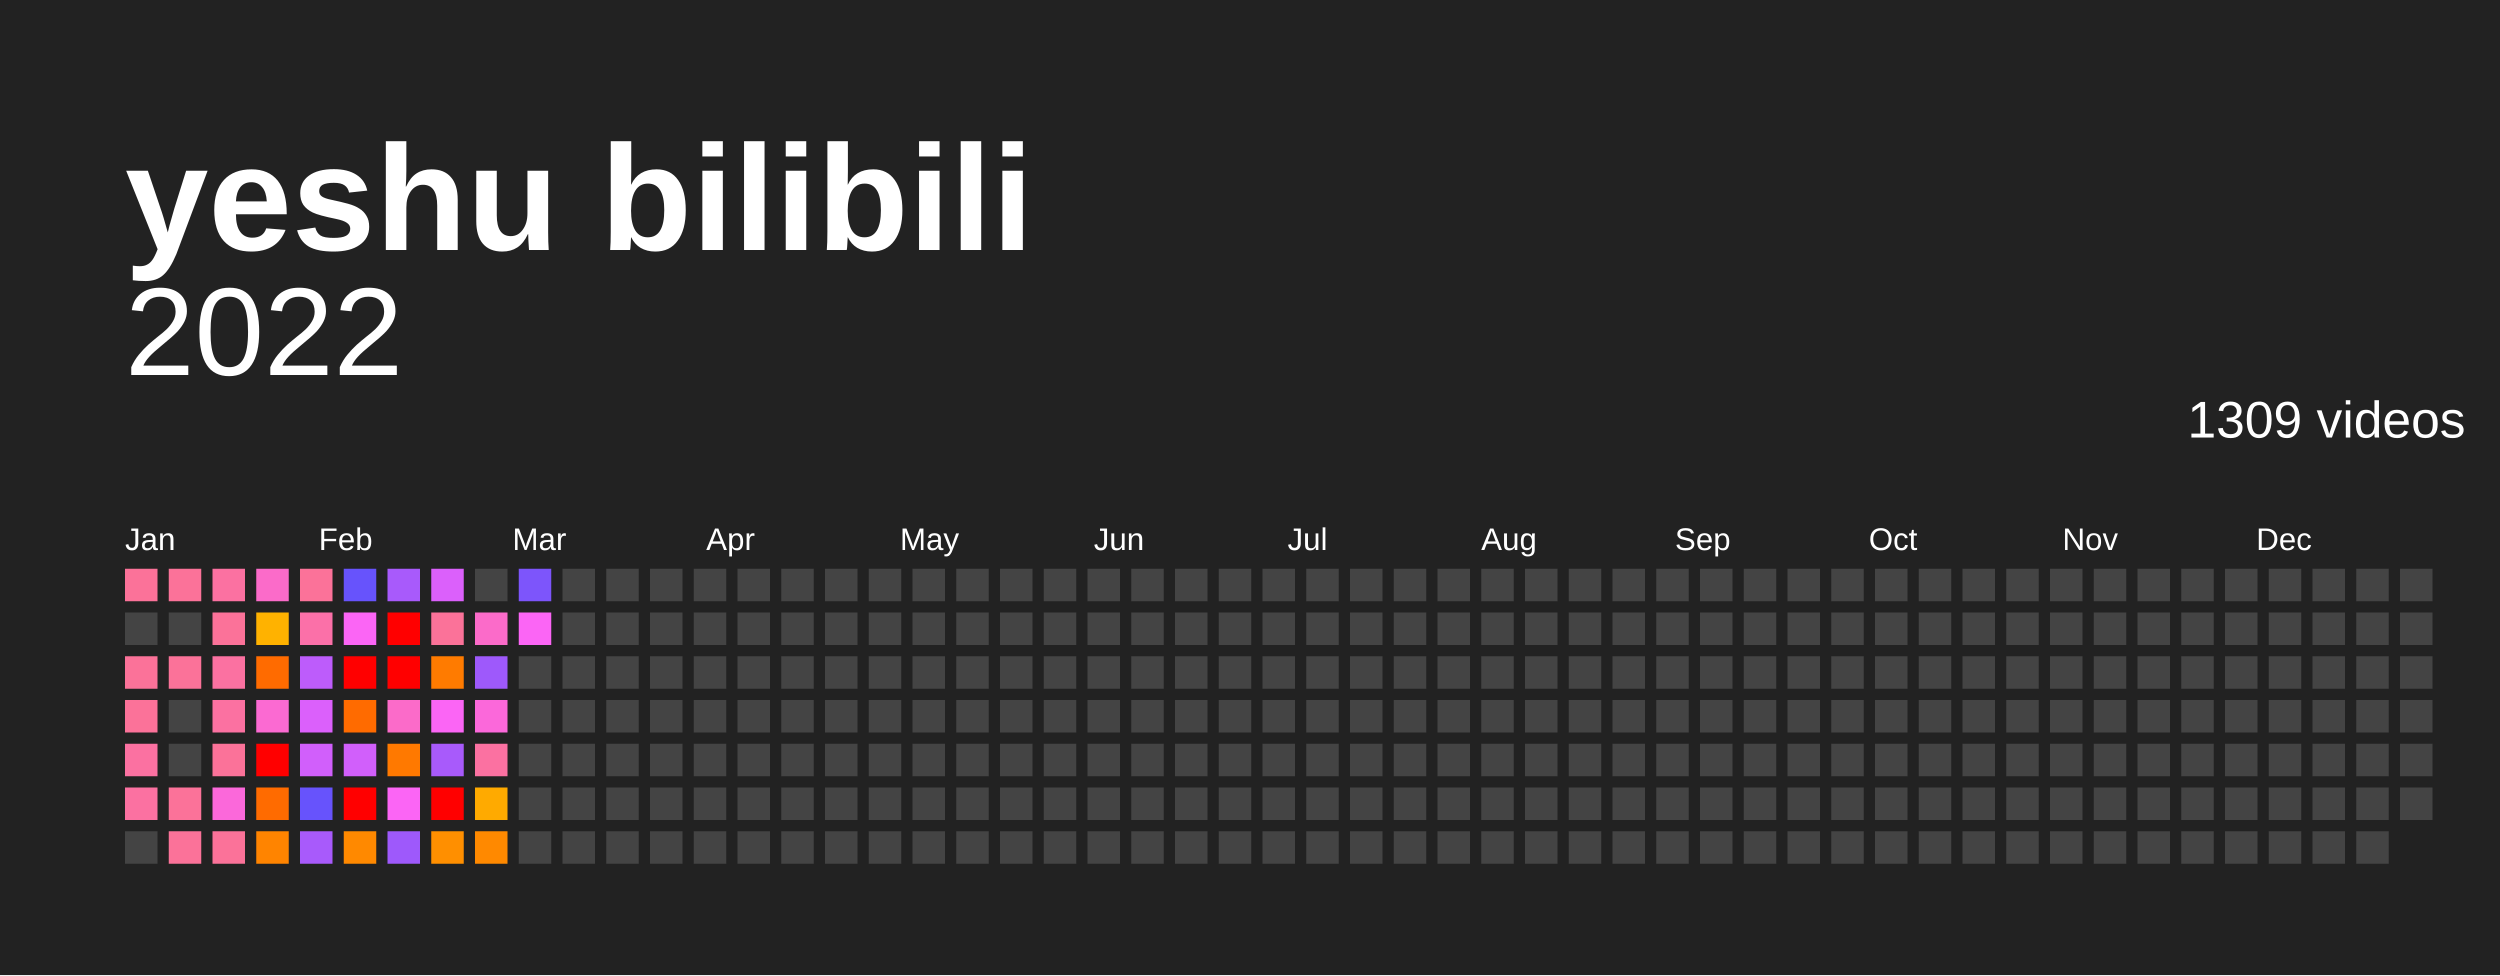
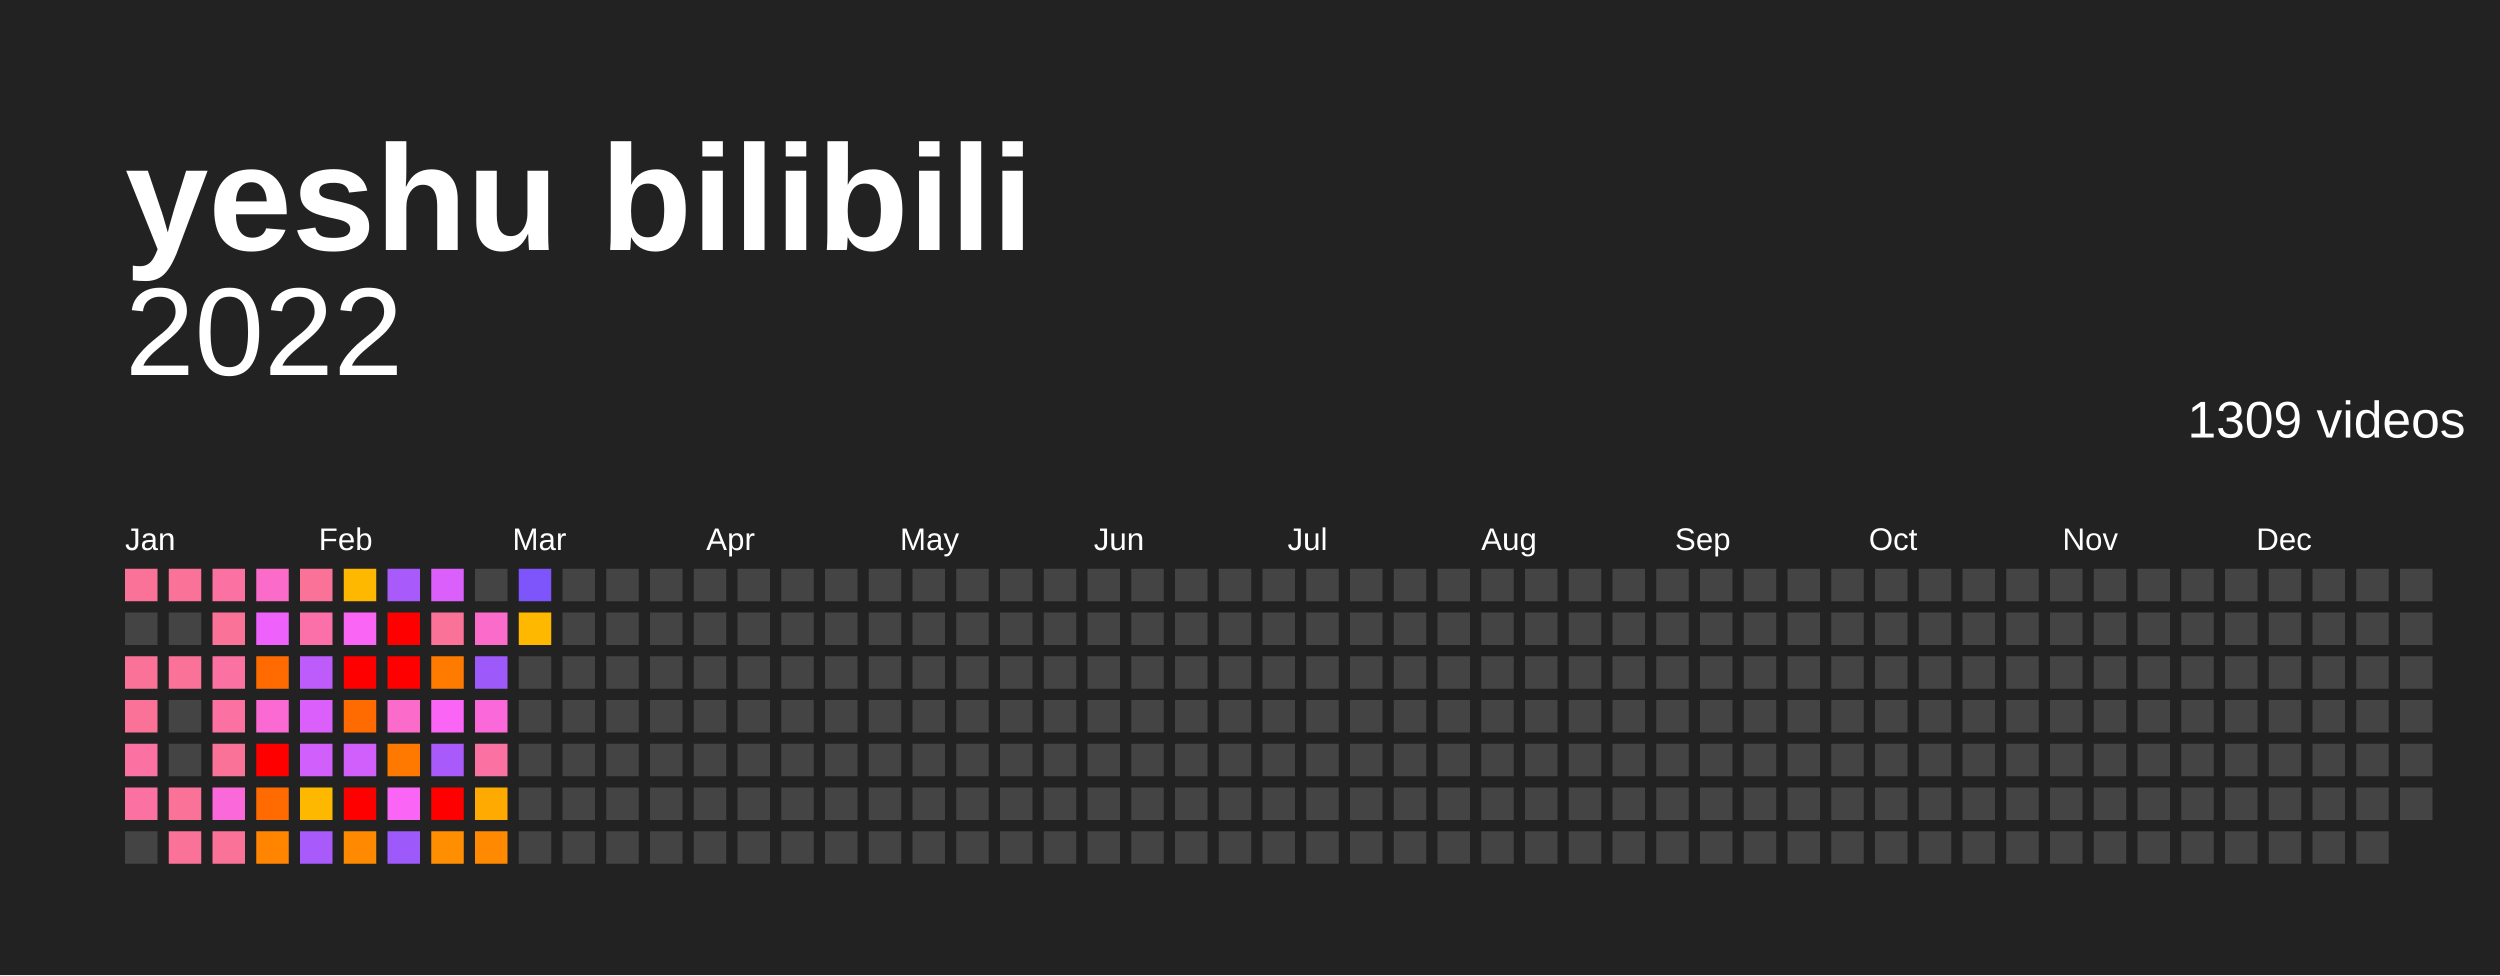
<svg xmlns="http://www.w3.org/2000/svg" baseProfile="full" height="78mm" version="1.1" viewBox="0,0,200,78" width="200mm">
  <defs />
  <rect fill="#222222" height="78" width="200" x="0" y="0" />
  <text fill="#FFFFFF" style="font-size:12px; font-family:Arial; font-weight:bold;" x="10" y="20">yeshu bilibili</text>
  <text alignment-baseline="hanging" fill="#FFFFFF" style="font-size:10.0px; font-family:Arial;" x="10" y="30">2022</text>
  <text alignment-baseline="hanging" fill="#FFFFFF" style="font-size:4.125px; font-family:Arial;" x="175" y="35">1309 videos</text>
  <text fill="#FFFFFF" style="font-size:2.5px; font-family:Arial" x="10.0" y="44">Jan</text>
  <text fill="#FFFFFF" style="font-size:2.5px; font-family:Arial" x="25.5" y="44">Feb</text>
  <text fill="#FFFFFF" style="font-size:2.5px; font-family:Arial" x="41.0" y="44">Mar</text>
  <text fill="#FFFFFF" style="font-size:2.5px; font-family:Arial" x="56.5" y="44">Apr</text>
  <text fill="#FFFFFF" style="font-size:2.5px; font-family:Arial" x="72.0" y="44">May</text>
  <text fill="#FFFFFF" style="font-size:2.5px; font-family:Arial" x="87.5" y="44">Jun</text>
  <text fill="#FFFFFF" style="font-size:2.5px; font-family:Arial" x="103.0" y="44">Jul</text>
  <text fill="#FFFFFF" style="font-size:2.5px; font-family:Arial" x="118.5" y="44">Aug</text>
  <text fill="#FFFFFF" style="font-size:2.5px; font-family:Arial" x="134.0" y="44">Sep</text>
  <text fill="#FFFFFF" style="font-size:2.5px; font-family:Arial" x="149.5" y="44">Oct</text>
  <text fill="#FFFFFF" style="font-size:2.5px; font-family:Arial" x="165.0" y="44">Nov</text>
  <text fill="#FFFFFF" style="font-size:2.5px; font-family:Arial" x="180.5" y="44">Dec</text>
  <rect fill="#fb7299" height="2.6" width="2.6" x="10.0" y="45.5" />
  <rect fill="#444444" height="2.6" width="2.6" x="10.0" y="49.0" />
  <rect fill="#fb7299" height="2.6" width="2.6" x="10.0" y="52.5" />
  <rect fill="#fb7299" height="2.6" width="2.6" x="10.0" y="56.0" />
  <rect fill="#fb71a1" height="2.6" width="2.6" x="10.0" y="59.5" />
  <rect fill="#fb71a1" height="2.6" width="2.6" x="10.0" y="63.0" />
  <rect fill="#444444" height="2.6" width="2.6" x="10.0" y="66.5" />
  <rect fill="#fb7299" height="2.6" width="2.6" x="13.5" y="45.5" />
  <rect fill="#444444" height="2.6" width="2.6" x="13.5" y="49.0" />
  <rect fill="#fb7299" height="2.6" width="2.6" x="13.5" y="52.5" />
  <rect fill="#444444" height="2.6" width="2.6" x="13.5" y="56.0" />
  <rect fill="#444444" height="2.6" width="2.6" x="13.5" y="59.5" />
  <rect fill="#fb7299" height="2.6" width="2.6" x="13.5" y="63.0" />
  <rect fill="#fb7299" height="2.6" width="2.6" x="13.5" y="66.5" />
  <rect fill="#fb71a1" height="2.6" width="2.6" x="17.0" y="45.5" />
  <rect fill="#fb7299" height="2.6" width="2.6" x="17.0" y="49.0" />
  <rect fill="#fb71a1" height="2.6" width="2.6" x="17.0" y="52.5" />
  <rect fill="#fb71a1" height="2.6" width="2.6" x="17.0" y="56.0" />
  <rect fill="#fb7299" height="2.6" width="2.6" x="17.0" y="59.5" />
  <rect fill="#fb68da" height="2.6" width="2.6" x="17.0" y="63.0" />
  <rect fill="#fb7299" height="2.6" width="2.6" x="17.0" y="66.5" />
  <rect fill="#fb6bc9" height="2.6" width="2.6" x="20.5" y="45.5" />
-   <rect fill="#ffb200" height="2.6" width="2.6" x="20.5" y="49.0" />
+   <rect fill="#ee62fb" height="2.6" width="2.6" x="20.5" y="49.0" />
  <rect fill="#ff6b00" height="2.6" width="2.6" x="20.5" y="52.5" />
  <rect fill="#fb6ad2" height="2.6" width="2.6" x="20.5" y="56.0" />
  <rect fill="red" height="2.6" width="2.6" x="20.5" y="59.5" />
  <rect fill="#ff6b00" height="2.6" width="2.6" x="20.5" y="63.0" />
  <rect fill="#ff8400" height="2.6" width="2.6" x="20.5" y="66.5" />
  <rect fill="#fb7299" height="2.6" width="2.6" x="24.0" y="45.5" />
  <rect fill="#fb70a8" height="2.6" width="2.6" x="24.0" y="49.0" />
  <rect fill="#bd5cfb" height="2.6" width="2.6" x="24.0" y="52.5" />
  <rect fill="#db60fb" height="2.6" width="2.6" x="24.0" y="56.0" />
  <rect fill="#d15ffb" height="2.6" width="2.6" x="24.0" y="59.5" />
-   <rect fill="#6753fc" height="2.6" width="2.6" x="24.0" y="63.0" />
+   <rect fill="#ffb800" height="2.6" width="2.6" x="24.0" y="63.0" />
  <rect fill="#a85afb" height="2.6" width="2.6" x="24.0" y="66.5" />
-   <rect fill="#6753fc" height="2.6" width="2.6" x="27.5" y="45.5" />
+   <rect fill="#ffb800" height="2.6" width="2.6" x="27.5" y="45.5" />
  <rect fill="#fb65f5" height="2.6" width="2.6" x="27.5" y="49.0" />
  <rect fill="red" height="2.6" width="2.6" x="27.5" y="52.5" />
  <rect fill="#ff6b00" height="2.6" width="2.6" x="27.5" y="56.0" />
  <rect fill="#d15ffb" height="2.6" width="2.6" x="27.5" y="59.5" />
  <rect fill="red" height="2.6" width="2.6" x="27.5" y="63.0" />
  <rect fill="#ff8900" height="2.6" width="2.6" x="27.5" y="66.5" />
  <rect fill="#a85afb" height="2.6" width="2.6" x="31.0" y="45.5" />
  <rect fill="red" height="2.6" width="2.6" x="31.0" y="49.0" />
  <rect fill="red" height="2.6" width="2.6" x="31.0" y="52.5" />
  <rect fill="#fb6bc9" height="2.6" width="2.6" x="31.0" y="56.0" />
  <rect fill="#ff7900" height="2.6" width="2.6" x="31.0" y="59.5" />
  <rect fill="#fb65f5" height="2.6" width="2.6" x="31.0" y="63.0" />
  <rect fill="#9e59fb" height="2.6" width="2.6" x="31.0" y="66.5" />
  <rect fill="#db60fb" height="2.6" width="2.6" x="34.5" y="45.5" />
  <rect fill="#fb7299" height="2.6" width="2.6" x="34.5" y="49.0" />
  <rect fill="#ff7b00" height="2.6" width="2.6" x="34.5" y="52.5" />
  <rect fill="#fb65f5" height="2.6" width="2.6" x="34.5" y="56.0" />
  <rect fill="#a85afb" height="2.6" width="2.6" x="34.5" y="59.5" />
  <rect fill="red" height="2.6" width="2.6" x="34.5" y="63.0" />
  <rect fill="#ff8f00" height="2.6" width="2.6" x="34.5" y="66.5" />
  <rect fill="#444444" height="2.6" width="2.6" x="38.0" y="45.5" />
  <rect fill="#fb6bc9" height="2.6" width="2.6" x="38.0" y="49.0" />
  <rect fill="#9e59fb" height="2.6" width="2.6" x="38.0" y="52.5" />
  <rect fill="#fb68da" height="2.6" width="2.6" x="38.0" y="56.0" />
  <rect fill="#fb71a1" height="2.6" width="2.6" x="38.0" y="59.5" />
  <rect fill="#ffaa00" height="2.6" width="2.6" x="38.0" y="63.0" />
  <rect fill="#ff8900" height="2.6" width="2.6" x="38.0" y="66.5" />
  <rect fill="#7d55fb" height="2.6" width="2.6" x="41.5" y="45.5" />
-   <rect fill="#fb65f5" height="2.6" width="2.6" x="41.5" y="49.0" />
+   <rect fill="#ffb800" height="2.6" width="2.6" x="41.5" y="49.0" />
  <rect fill="#444444" height="2.6" width="2.6" x="41.5" y="52.5" />
  <rect fill="#444444" height="2.6" width="2.6" x="41.5" y="56.0" />
  <rect fill="#444444" height="2.6" width="2.6" x="41.5" y="59.5" />
  <rect fill="#444444" height="2.6" width="2.6" x="41.5" y="63.0" />
  <rect fill="#444444" height="2.6" width="2.6" x="41.5" y="66.5" />
  <rect fill="#444444" height="2.6" width="2.6" x="45.0" y="45.5" />
  <rect fill="#444444" height="2.6" width="2.6" x="45.0" y="49.0" />
  <rect fill="#444444" height="2.6" width="2.6" x="45.0" y="52.5" />
  <rect fill="#444444" height="2.6" width="2.6" x="45.0" y="56.0" />
  <rect fill="#444444" height="2.6" width="2.6" x="45.0" y="59.5" />
  <rect fill="#444444" height="2.6" width="2.6" x="45.0" y="63.0" />
  <rect fill="#444444" height="2.6" width="2.6" x="45.0" y="66.5" />
  <rect fill="#444444" height="2.6" width="2.6" x="48.5" y="45.5" />
  <rect fill="#444444" height="2.6" width="2.6" x="48.5" y="49.0" />
  <rect fill="#444444" height="2.6" width="2.6" x="48.5" y="52.5" />
  <rect fill="#444444" height="2.6" width="2.6" x="48.5" y="56.0" />
  <rect fill="#444444" height="2.6" width="2.6" x="48.5" y="59.5" />
  <rect fill="#444444" height="2.6" width="2.6" x="48.5" y="63.0" />
  <rect fill="#444444" height="2.6" width="2.6" x="48.5" y="66.5" />
  <rect fill="#444444" height="2.6" width="2.6" x="52.0" y="45.5" />
  <rect fill="#444444" height="2.6" width="2.6" x="52.0" y="49.0" />
  <rect fill="#444444" height="2.6" width="2.6" x="52.0" y="52.5" />
  <rect fill="#444444" height="2.6" width="2.6" x="52.0" y="56.0" />
  <rect fill="#444444" height="2.6" width="2.6" x="52.0" y="59.5" />
  <rect fill="#444444" height="2.6" width="2.6" x="52.0" y="63.0" />
  <rect fill="#444444" height="2.6" width="2.6" x="52.0" y="66.5" />
  <rect fill="#444444" height="2.6" width="2.6" x="55.5" y="45.5" />
  <rect fill="#444444" height="2.6" width="2.6" x="55.5" y="49.0" />
  <rect fill="#444444" height="2.6" width="2.6" x="55.5" y="52.5" />
  <rect fill="#444444" height="2.6" width="2.6" x="55.5" y="56.0" />
  <rect fill="#444444" height="2.6" width="2.6" x="55.5" y="59.5" />
  <rect fill="#444444" height="2.6" width="2.6" x="55.5" y="63.0" />
  <rect fill="#444444" height="2.6" width="2.6" x="55.5" y="66.5" />
  <rect fill="#444444" height="2.6" width="2.6" x="59.0" y="45.5" />
  <rect fill="#444444" height="2.6" width="2.6" x="59.0" y="49.0" />
  <rect fill="#444444" height="2.6" width="2.6" x="59.0" y="52.5" />
  <rect fill="#444444" height="2.6" width="2.6" x="59.0" y="56.0" />
  <rect fill="#444444" height="2.6" width="2.6" x="59.0" y="59.5" />
  <rect fill="#444444" height="2.6" width="2.6" x="59.0" y="63.0" />
  <rect fill="#444444" height="2.6" width="2.6" x="59.0" y="66.5" />
  <rect fill="#444444" height="2.6" width="2.6" x="62.5" y="45.5" />
  <rect fill="#444444" height="2.6" width="2.6" x="62.5" y="49.0" />
  <rect fill="#444444" height="2.6" width="2.6" x="62.5" y="52.5" />
  <rect fill="#444444" height="2.6" width="2.6" x="62.5" y="56.0" />
  <rect fill="#444444" height="2.6" width="2.6" x="62.5" y="59.5" />
  <rect fill="#444444" height="2.6" width="2.6" x="62.5" y="63.0" />
  <rect fill="#444444" height="2.6" width="2.6" x="62.5" y="66.5" />
  <rect fill="#444444" height="2.6" width="2.6" x="66.0" y="45.5" />
  <rect fill="#444444" height="2.6" width="2.6" x="66.0" y="49.0" />
  <rect fill="#444444" height="2.6" width="2.6" x="66.0" y="52.5" />
  <rect fill="#444444" height="2.6" width="2.6" x="66.0" y="56.0" />
  <rect fill="#444444" height="2.6" width="2.6" x="66.0" y="59.5" />
  <rect fill="#444444" height="2.6" width="2.6" x="66.0" y="63.0" />
  <rect fill="#444444" height="2.6" width="2.6" x="66.0" y="66.5" />
  <rect fill="#444444" height="2.6" width="2.6" x="69.5" y="45.5" />
  <rect fill="#444444" height="2.6" width="2.6" x="69.5" y="49.0" />
  <rect fill="#444444" height="2.6" width="2.6" x="69.5" y="52.5" />
  <rect fill="#444444" height="2.6" width="2.6" x="69.5" y="56.0" />
  <rect fill="#444444" height="2.6" width="2.6" x="69.5" y="59.5" />
  <rect fill="#444444" height="2.6" width="2.6" x="69.5" y="63.0" />
  <rect fill="#444444" height="2.6" width="2.6" x="69.5" y="66.5" />
  <rect fill="#444444" height="2.6" width="2.6" x="73.0" y="45.5" />
  <rect fill="#444444" height="2.6" width="2.6" x="73.0" y="49.0" />
  <rect fill="#444444" height="2.6" width="2.6" x="73.0" y="52.5" />
  <rect fill="#444444" height="2.6" width="2.6" x="73.0" y="56.0" />
  <rect fill="#444444" height="2.6" width="2.6" x="73.0" y="59.5" />
  <rect fill="#444444" height="2.6" width="2.6" x="73.0" y="63.0" />
  <rect fill="#444444" height="2.6" width="2.6" x="73.0" y="66.5" />
  <rect fill="#444444" height="2.6" width="2.6" x="76.5" y="45.5" />
  <rect fill="#444444" height="2.6" width="2.6" x="76.5" y="49.0" />
  <rect fill="#444444" height="2.6" width="2.6" x="76.5" y="52.5" />
  <rect fill="#444444" height="2.6" width="2.6" x="76.5" y="56.0" />
  <rect fill="#444444" height="2.6" width="2.6" x="76.5" y="59.5" />
  <rect fill="#444444" height="2.6" width="2.6" x="76.5" y="63.0" />
  <rect fill="#444444" height="2.6" width="2.6" x="76.5" y="66.5" />
  <rect fill="#444444" height="2.6" width="2.6" x="80.0" y="45.5" />
  <rect fill="#444444" height="2.6" width="2.6" x="80.0" y="49.0" />
  <rect fill="#444444" height="2.6" width="2.6" x="80.0" y="52.5" />
  <rect fill="#444444" height="2.6" width="2.6" x="80.0" y="56.0" />
  <rect fill="#444444" height="2.6" width="2.6" x="80.0" y="59.5" />
  <rect fill="#444444" height="2.6" width="2.6" x="80.0" y="63.0" />
  <rect fill="#444444" height="2.6" width="2.6" x="80.0" y="66.5" />
  <rect fill="#444444" height="2.6" width="2.6" x="83.5" y="45.5" />
  <rect fill="#444444" height="2.6" width="2.6" x="83.5" y="49.0" />
  <rect fill="#444444" height="2.6" width="2.6" x="83.5" y="52.5" />
  <rect fill="#444444" height="2.6" width="2.6" x="83.5" y="56.0" />
  <rect fill="#444444" height="2.6" width="2.6" x="83.5" y="59.5" />
  <rect fill="#444444" height="2.6" width="2.6" x="83.5" y="63.0" />
  <rect fill="#444444" height="2.6" width="2.6" x="83.5" y="66.5" />
  <rect fill="#444444" height="2.6" width="2.6" x="87.0" y="45.5" />
  <rect fill="#444444" height="2.6" width="2.6" x="87.0" y="49.0" />
  <rect fill="#444444" height="2.6" width="2.6" x="87.0" y="52.5" />
  <rect fill="#444444" height="2.6" width="2.6" x="87.0" y="56.0" />
  <rect fill="#444444" height="2.6" width="2.6" x="87.0" y="59.5" />
  <rect fill="#444444" height="2.6" width="2.6" x="87.0" y="63.0" />
  <rect fill="#444444" height="2.6" width="2.6" x="87.0" y="66.5" />
  <rect fill="#444444" height="2.6" width="2.6" x="90.5" y="45.5" />
  <rect fill="#444444" height="2.6" width="2.6" x="90.5" y="49.0" />
  <rect fill="#444444" height="2.6" width="2.6" x="90.5" y="52.5" />
  <rect fill="#444444" height="2.6" width="2.6" x="90.5" y="56.0" />
  <rect fill="#444444" height="2.6" width="2.6" x="90.5" y="59.5" />
  <rect fill="#444444" height="2.6" width="2.6" x="90.5" y="63.0" />
  <rect fill="#444444" height="2.6" width="2.6" x="90.5" y="66.5" />
  <rect fill="#444444" height="2.6" width="2.6" x="94.0" y="45.5" />
  <rect fill="#444444" height="2.6" width="2.6" x="94.0" y="49.0" />
  <rect fill="#444444" height="2.6" width="2.6" x="94.0" y="52.5" />
  <rect fill="#444444" height="2.6" width="2.6" x="94.0" y="56.0" />
  <rect fill="#444444" height="2.6" width="2.6" x="94.0" y="59.5" />
  <rect fill="#444444" height="2.6" width="2.6" x="94.0" y="63.0" />
  <rect fill="#444444" height="2.6" width="2.6" x="94.0" y="66.5" />
  <rect fill="#444444" height="2.6" width="2.6" x="97.5" y="45.5" />
  <rect fill="#444444" height="2.6" width="2.6" x="97.5" y="49.0" />
  <rect fill="#444444" height="2.6" width="2.6" x="97.5" y="52.5" />
  <rect fill="#444444" height="2.6" width="2.6" x="97.5" y="56.0" />
  <rect fill="#444444" height="2.6" width="2.6" x="97.5" y="59.5" />
  <rect fill="#444444" height="2.6" width="2.6" x="97.5" y="63.0" />
  <rect fill="#444444" height="2.6" width="2.6" x="97.5" y="66.5" />
  <rect fill="#444444" height="2.6" width="2.6" x="101.0" y="45.5" />
  <rect fill="#444444" height="2.6" width="2.6" x="101.0" y="49.0" />
  <rect fill="#444444" height="2.6" width="2.6" x="101.0" y="52.5" />
  <rect fill="#444444" height="2.6" width="2.6" x="101.0" y="56.0" />
  <rect fill="#444444" height="2.6" width="2.6" x="101.0" y="59.5" />
  <rect fill="#444444" height="2.6" width="2.6" x="101.0" y="63.0" />
  <rect fill="#444444" height="2.6" width="2.6" x="101.0" y="66.5" />
  <rect fill="#444444" height="2.6" width="2.6" x="104.5" y="45.5" />
  <rect fill="#444444" height="2.6" width="2.6" x="104.5" y="49.0" />
  <rect fill="#444444" height="2.6" width="2.6" x="104.5" y="52.5" />
  <rect fill="#444444" height="2.6" width="2.6" x="104.5" y="56.0" />
  <rect fill="#444444" height="2.6" width="2.6" x="104.5" y="59.5" />
  <rect fill="#444444" height="2.6" width="2.6" x="104.5" y="63.0" />
  <rect fill="#444444" height="2.6" width="2.6" x="104.5" y="66.5" />
  <rect fill="#444444" height="2.6" width="2.6" x="108.0" y="45.5" />
  <rect fill="#444444" height="2.6" width="2.6" x="108.0" y="49.0" />
  <rect fill="#444444" height="2.6" width="2.6" x="108.0" y="52.5" />
  <rect fill="#444444" height="2.6" width="2.6" x="108.0" y="56.0" />
  <rect fill="#444444" height="2.6" width="2.6" x="108.0" y="59.5" />
  <rect fill="#444444" height="2.6" width="2.6" x="108.0" y="63.0" />
  <rect fill="#444444" height="2.6" width="2.6" x="108.0" y="66.5" />
  <rect fill="#444444" height="2.6" width="2.6" x="111.5" y="45.5" />
  <rect fill="#444444" height="2.6" width="2.6" x="111.5" y="49.0" />
  <rect fill="#444444" height="2.6" width="2.6" x="111.5" y="52.5" />
  <rect fill="#444444" height="2.6" width="2.6" x="111.5" y="56.0" />
  <rect fill="#444444" height="2.6" width="2.6" x="111.5" y="59.5" />
  <rect fill="#444444" height="2.6" width="2.6" x="111.5" y="63.0" />
  <rect fill="#444444" height="2.6" width="2.6" x="111.5" y="66.5" />
  <rect fill="#444444" height="2.6" width="2.6" x="115.0" y="45.5" />
  <rect fill="#444444" height="2.6" width="2.6" x="115.0" y="49.0" />
  <rect fill="#444444" height="2.6" width="2.6" x="115.0" y="52.5" />
  <rect fill="#444444" height="2.6" width="2.6" x="115.0" y="56.0" />
  <rect fill="#444444" height="2.6" width="2.6" x="115.0" y="59.5" />
  <rect fill="#444444" height="2.6" width="2.6" x="115.0" y="63.0" />
  <rect fill="#444444" height="2.6" width="2.6" x="115.0" y="66.5" />
  <rect fill="#444444" height="2.6" width="2.6" x="118.5" y="45.5" />
  <rect fill="#444444" height="2.6" width="2.6" x="118.5" y="49.0" />
  <rect fill="#444444" height="2.6" width="2.6" x="118.5" y="52.5" />
  <rect fill="#444444" height="2.6" width="2.6" x="118.5" y="56.0" />
  <rect fill="#444444" height="2.6" width="2.6" x="118.5" y="59.5" />
  <rect fill="#444444" height="2.6" width="2.6" x="118.5" y="63.0" />
  <rect fill="#444444" height="2.6" width="2.6" x="118.5" y="66.5" />
  <rect fill="#444444" height="2.6" width="2.6" x="122.0" y="45.5" />
  <rect fill="#444444" height="2.6" width="2.6" x="122.0" y="49.0" />
  <rect fill="#444444" height="2.6" width="2.6" x="122.0" y="52.5" />
  <rect fill="#444444" height="2.6" width="2.6" x="122.0" y="56.0" />
  <rect fill="#444444" height="2.6" width="2.6" x="122.0" y="59.5" />
  <rect fill="#444444" height="2.6" width="2.6" x="122.0" y="63.0" />
  <rect fill="#444444" height="2.6" width="2.6" x="122.0" y="66.5" />
  <rect fill="#444444" height="2.6" width="2.6" x="125.5" y="45.5" />
  <rect fill="#444444" height="2.6" width="2.6" x="125.5" y="49.0" />
  <rect fill="#444444" height="2.6" width="2.6" x="125.5" y="52.5" />
  <rect fill="#444444" height="2.6" width="2.6" x="125.5" y="56.0" />
  <rect fill="#444444" height="2.6" width="2.6" x="125.5" y="59.5" />
  <rect fill="#444444" height="2.6" width="2.6" x="125.5" y="63.0" />
  <rect fill="#444444" height="2.6" width="2.6" x="125.5" y="66.5" />
  <rect fill="#444444" height="2.6" width="2.6" x="129.0" y="45.5" />
  <rect fill="#444444" height="2.6" width="2.6" x="129.0" y="49.0" />
  <rect fill="#444444" height="2.6" width="2.6" x="129.0" y="52.5" />
  <rect fill="#444444" height="2.6" width="2.6" x="129.0" y="56.0" />
  <rect fill="#444444" height="2.6" width="2.6" x="129.0" y="59.5" />
  <rect fill="#444444" height="2.6" width="2.6" x="129.0" y="63.0" />
  <rect fill="#444444" height="2.6" width="2.6" x="129.0" y="66.5" />
  <rect fill="#444444" height="2.6" width="2.6" x="132.5" y="45.5" />
  <rect fill="#444444" height="2.6" width="2.6" x="132.5" y="49.0" />
  <rect fill="#444444" height="2.6" width="2.6" x="132.5" y="52.5" />
  <rect fill="#444444" height="2.6" width="2.6" x="132.5" y="56.0" />
  <rect fill="#444444" height="2.6" width="2.6" x="132.5" y="59.5" />
  <rect fill="#444444" height="2.6" width="2.6" x="132.5" y="63.0" />
  <rect fill="#444444" height="2.6" width="2.6" x="132.5" y="66.5" />
  <rect fill="#444444" height="2.6" width="2.6" x="136.0" y="45.5" />
  <rect fill="#444444" height="2.6" width="2.6" x="136.0" y="49.0" />
  <rect fill="#444444" height="2.6" width="2.6" x="136.0" y="52.5" />
  <rect fill="#444444" height="2.6" width="2.6" x="136.0" y="56.0" />
  <rect fill="#444444" height="2.6" width="2.6" x="136.0" y="59.5" />
  <rect fill="#444444" height="2.6" width="2.6" x="136.0" y="63.0" />
  <rect fill="#444444" height="2.6" width="2.6" x="136.0" y="66.5" />
  <rect fill="#444444" height="2.6" width="2.6" x="139.5" y="45.5" />
  <rect fill="#444444" height="2.6" width="2.6" x="139.5" y="49.0" />
  <rect fill="#444444" height="2.6" width="2.6" x="139.5" y="52.5" />
  <rect fill="#444444" height="2.6" width="2.6" x="139.5" y="56.0" />
  <rect fill="#444444" height="2.6" width="2.6" x="139.5" y="59.5" />
  <rect fill="#444444" height="2.6" width="2.6" x="139.5" y="63.0" />
  <rect fill="#444444" height="2.6" width="2.6" x="139.5" y="66.5" />
  <rect fill="#444444" height="2.6" width="2.6" x="143.0" y="45.5" />
  <rect fill="#444444" height="2.6" width="2.6" x="143.0" y="49.0" />
  <rect fill="#444444" height="2.6" width="2.6" x="143.0" y="52.5" />
  <rect fill="#444444" height="2.6" width="2.6" x="143.0" y="56.0" />
  <rect fill="#444444" height="2.6" width="2.6" x="143.0" y="59.5" />
  <rect fill="#444444" height="2.6" width="2.6" x="143.0" y="63.0" />
  <rect fill="#444444" height="2.6" width="2.6" x="143.0" y="66.5" />
  <rect fill="#444444" height="2.6" width="2.6" x="146.5" y="45.5" />
  <rect fill="#444444" height="2.6" width="2.6" x="146.5" y="49.0" />
  <rect fill="#444444" height="2.6" width="2.6" x="146.5" y="52.5" />
  <rect fill="#444444" height="2.6" width="2.6" x="146.5" y="56.0" />
  <rect fill="#444444" height="2.6" width="2.6" x="146.5" y="59.5" />
  <rect fill="#444444" height="2.6" width="2.6" x="146.5" y="63.0" />
  <rect fill="#444444" height="2.6" width="2.6" x="146.5" y="66.5" />
  <rect fill="#444444" height="2.6" width="2.6" x="150.0" y="45.5" />
  <rect fill="#444444" height="2.6" width="2.6" x="150.0" y="49.0" />
  <rect fill="#444444" height="2.6" width="2.6" x="150.0" y="52.5" />
  <rect fill="#444444" height="2.6" width="2.6" x="150.0" y="56.0" />
  <rect fill="#444444" height="2.6" width="2.6" x="150.0" y="59.5" />
  <rect fill="#444444" height="2.6" width="2.6" x="150.0" y="63.0" />
  <rect fill="#444444" height="2.6" width="2.6" x="150.0" y="66.5" />
  <rect fill="#444444" height="2.6" width="2.6" x="153.5" y="45.5" />
  <rect fill="#444444" height="2.6" width="2.6" x="153.5" y="49.0" />
  <rect fill="#444444" height="2.6" width="2.6" x="153.5" y="52.5" />
  <rect fill="#444444" height="2.6" width="2.6" x="153.5" y="56.0" />
  <rect fill="#444444" height="2.6" width="2.6" x="153.5" y="59.5" />
  <rect fill="#444444" height="2.6" width="2.6" x="153.5" y="63.0" />
  <rect fill="#444444" height="2.6" width="2.6" x="153.5" y="66.5" />
  <rect fill="#444444" height="2.6" width="2.6" x="157.0" y="45.5" />
  <rect fill="#444444" height="2.6" width="2.6" x="157.0" y="49.0" />
  <rect fill="#444444" height="2.6" width="2.6" x="157.0" y="52.5" />
  <rect fill="#444444" height="2.6" width="2.6" x="157.0" y="56.0" />
  <rect fill="#444444" height="2.6" width="2.6" x="157.0" y="59.5" />
  <rect fill="#444444" height="2.6" width="2.6" x="157.0" y="63.0" />
  <rect fill="#444444" height="2.6" width="2.6" x="157.0" y="66.5" />
  <rect fill="#444444" height="2.6" width="2.6" x="160.5" y="45.5" />
  <rect fill="#444444" height="2.6" width="2.6" x="160.5" y="49.0" />
  <rect fill="#444444" height="2.6" width="2.6" x="160.5" y="52.5" />
  <rect fill="#444444" height="2.6" width="2.6" x="160.5" y="56.0" />
  <rect fill="#444444" height="2.6" width="2.6" x="160.5" y="59.5" />
  <rect fill="#444444" height="2.6" width="2.6" x="160.5" y="63.0" />
  <rect fill="#444444" height="2.6" width="2.6" x="160.5" y="66.5" />
  <rect fill="#444444" height="2.6" width="2.6" x="164.0" y="45.5" />
  <rect fill="#444444" height="2.6" width="2.6" x="164.0" y="49.0" />
  <rect fill="#444444" height="2.6" width="2.6" x="164.0" y="52.5" />
  <rect fill="#444444" height="2.6" width="2.6" x="164.0" y="56.0" />
  <rect fill="#444444" height="2.6" width="2.6" x="164.0" y="59.5" />
  <rect fill="#444444" height="2.6" width="2.6" x="164.0" y="63.0" />
  <rect fill="#444444" height="2.6" width="2.6" x="164.0" y="66.5" />
  <rect fill="#444444" height="2.6" width="2.6" x="167.5" y="45.5" />
  <rect fill="#444444" height="2.6" width="2.6" x="167.5" y="49.0" />
  <rect fill="#444444" height="2.6" width="2.6" x="167.5" y="52.5" />
  <rect fill="#444444" height="2.6" width="2.6" x="167.5" y="56.0" />
  <rect fill="#444444" height="2.6" width="2.6" x="167.5" y="59.5" />
  <rect fill="#444444" height="2.6" width="2.6" x="167.5" y="63.0" />
  <rect fill="#444444" height="2.6" width="2.6" x="167.5" y="66.5" />
  <rect fill="#444444" height="2.6" width="2.6" x="171.0" y="45.5" />
  <rect fill="#444444" height="2.6" width="2.6" x="171.0" y="49.0" />
  <rect fill="#444444" height="2.6" width="2.6" x="171.0" y="52.5" />
  <rect fill="#444444" height="2.6" width="2.6" x="171.0" y="56.0" />
  <rect fill="#444444" height="2.6" width="2.6" x="171.0" y="59.5" />
  <rect fill="#444444" height="2.6" width="2.6" x="171.0" y="63.0" />
  <rect fill="#444444" height="2.6" width="2.6" x="171.0" y="66.5" />
  <rect fill="#444444" height="2.6" width="2.6" x="174.5" y="45.5" />
  <rect fill="#444444" height="2.6" width="2.6" x="174.5" y="49.0" />
  <rect fill="#444444" height="2.6" width="2.6" x="174.5" y="52.5" />
  <rect fill="#444444" height="2.6" width="2.6" x="174.5" y="56.0" />
  <rect fill="#444444" height="2.6" width="2.6" x="174.5" y="59.5" />
  <rect fill="#444444" height="2.6" width="2.6" x="174.5" y="63.0" />
  <rect fill="#444444" height="2.6" width="2.6" x="174.5" y="66.5" />
  <rect fill="#444444" height="2.6" width="2.6" x="178.0" y="45.5" />
  <rect fill="#444444" height="2.6" width="2.6" x="178.0" y="49.0" />
  <rect fill="#444444" height="2.6" width="2.6" x="178.0" y="52.5" />
  <rect fill="#444444" height="2.6" width="2.6" x="178.0" y="56.0" />
  <rect fill="#444444" height="2.6" width="2.6" x="178.0" y="59.5" />
  <rect fill="#444444" height="2.6" width="2.6" x="178.0" y="63.0" />
  <rect fill="#444444" height="2.6" width="2.6" x="178.0" y="66.5" />
  <rect fill="#444444" height="2.6" width="2.6" x="181.5" y="45.5" />
  <rect fill="#444444" height="2.6" width="2.6" x="181.5" y="49.0" />
  <rect fill="#444444" height="2.6" width="2.6" x="181.5" y="52.5" />
  <rect fill="#444444" height="2.6" width="2.6" x="181.5" y="56.0" />
  <rect fill="#444444" height="2.6" width="2.6" x="181.5" y="59.5" />
  <rect fill="#444444" height="2.6" width="2.6" x="181.5" y="63.0" />
  <rect fill="#444444" height="2.6" width="2.6" x="181.5" y="66.5" />
  <rect fill="#444444" height="2.6" width="2.6" x="185.0" y="45.5" />
  <rect fill="#444444" height="2.6" width="2.6" x="185.0" y="49.0" />
  <rect fill="#444444" height="2.6" width="2.6" x="185.0" y="52.5" />
  <rect fill="#444444" height="2.6" width="2.6" x="185.0" y="56.0" />
  <rect fill="#444444" height="2.6" width="2.6" x="185.0" y="59.5" />
  <rect fill="#444444" height="2.6" width="2.6" x="185.0" y="63.0" />
  <rect fill="#444444" height="2.6" width="2.6" x="185.0" y="66.5" />
  <rect fill="#444444" height="2.6" width="2.6" x="188.5" y="45.5" />
  <rect fill="#444444" height="2.6" width="2.6" x="188.5" y="49.0" />
  <rect fill="#444444" height="2.6" width="2.6" x="188.5" y="52.5" />
  <rect fill="#444444" height="2.6" width="2.6" x="188.5" y="56.0" />
  <rect fill="#444444" height="2.6" width="2.6" x="188.5" y="59.5" />
  <rect fill="#444444" height="2.6" width="2.6" x="188.5" y="63.0" />
  <rect fill="#444444" height="2.6" width="2.6" x="188.5" y="66.5" />
  <rect fill="#444444" height="2.6" width="2.6" x="192.0" y="45.5" />
  <rect fill="#444444" height="2.6" width="2.6" x="192.0" y="49.0" />
  <rect fill="#444444" height="2.6" width="2.6" x="192.0" y="52.5" />
  <rect fill="#444444" height="2.6" width="2.6" x="192.0" y="56.0" />
  <rect fill="#444444" height="2.6" width="2.6" x="192.0" y="59.5" />
  <rect fill="#444444" height="2.6" width="2.6" x="192.0" y="63.0" />
</svg>
